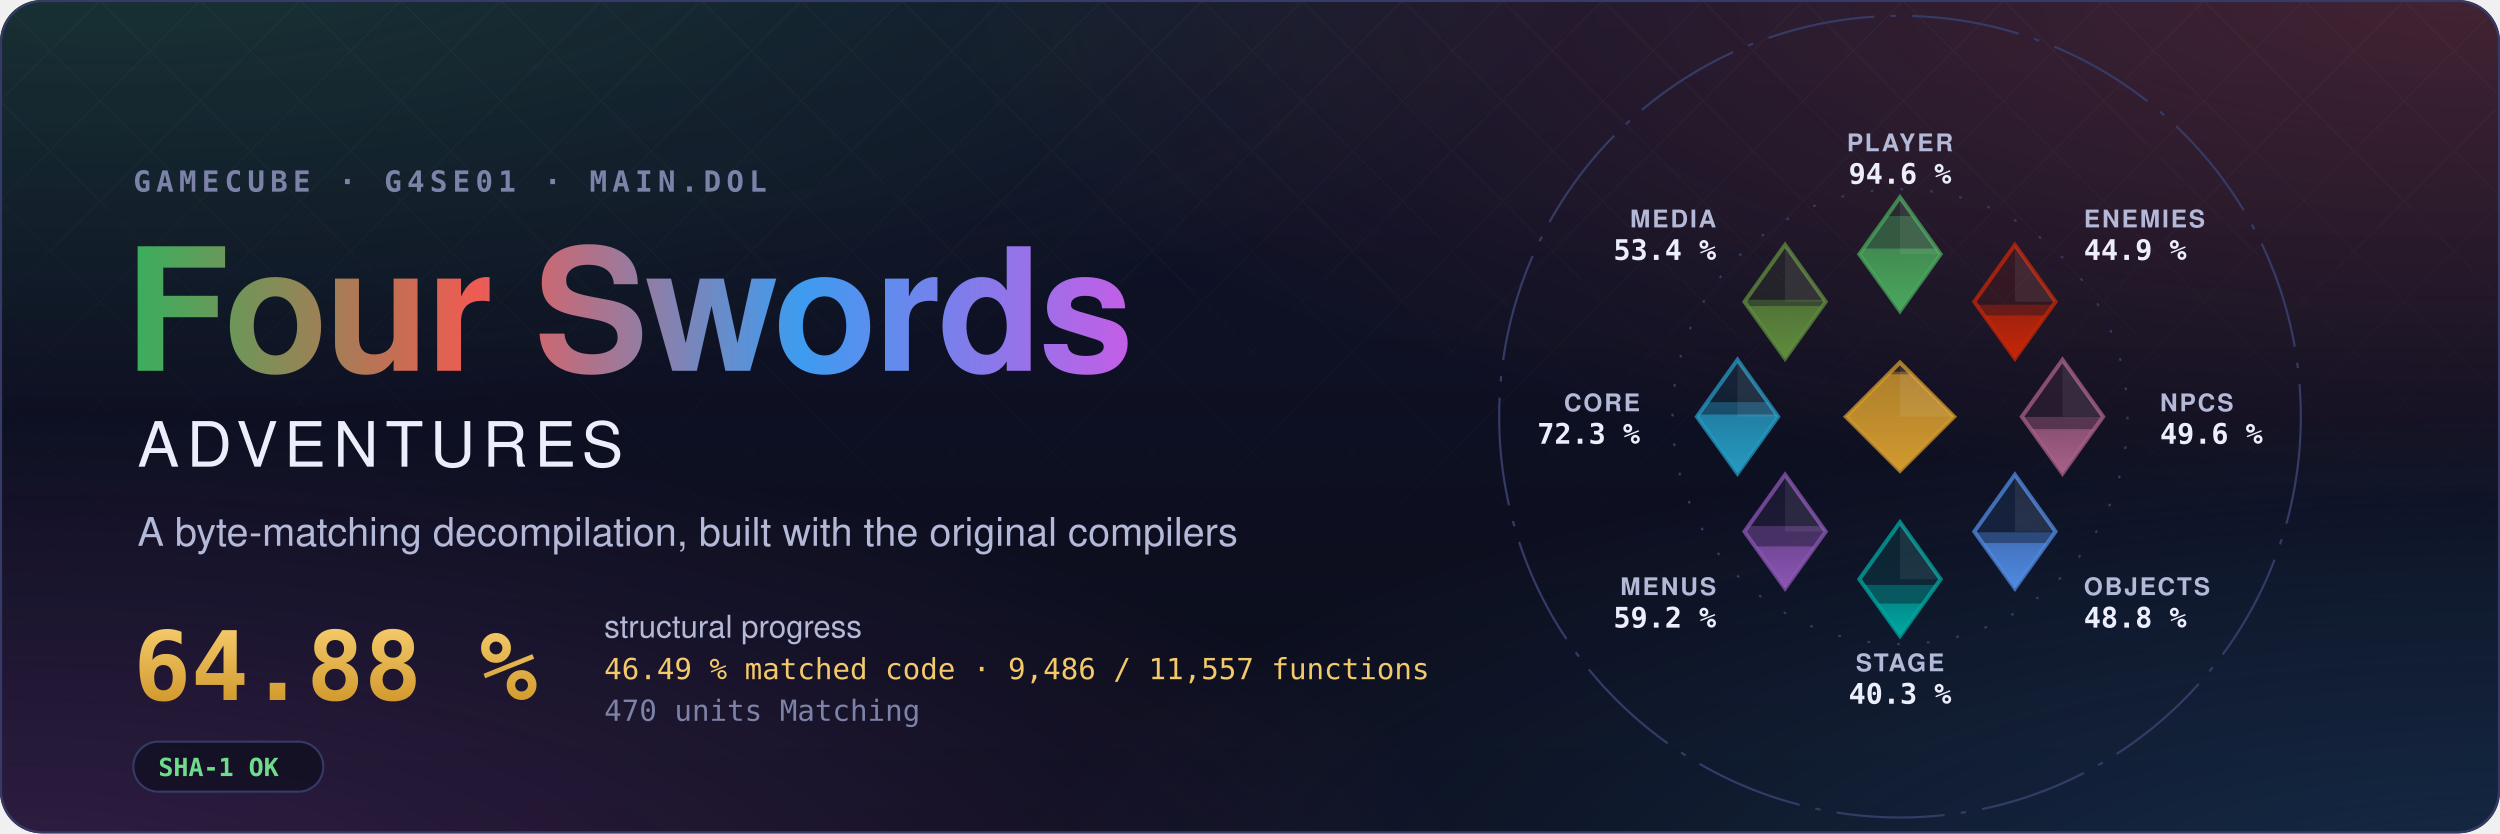
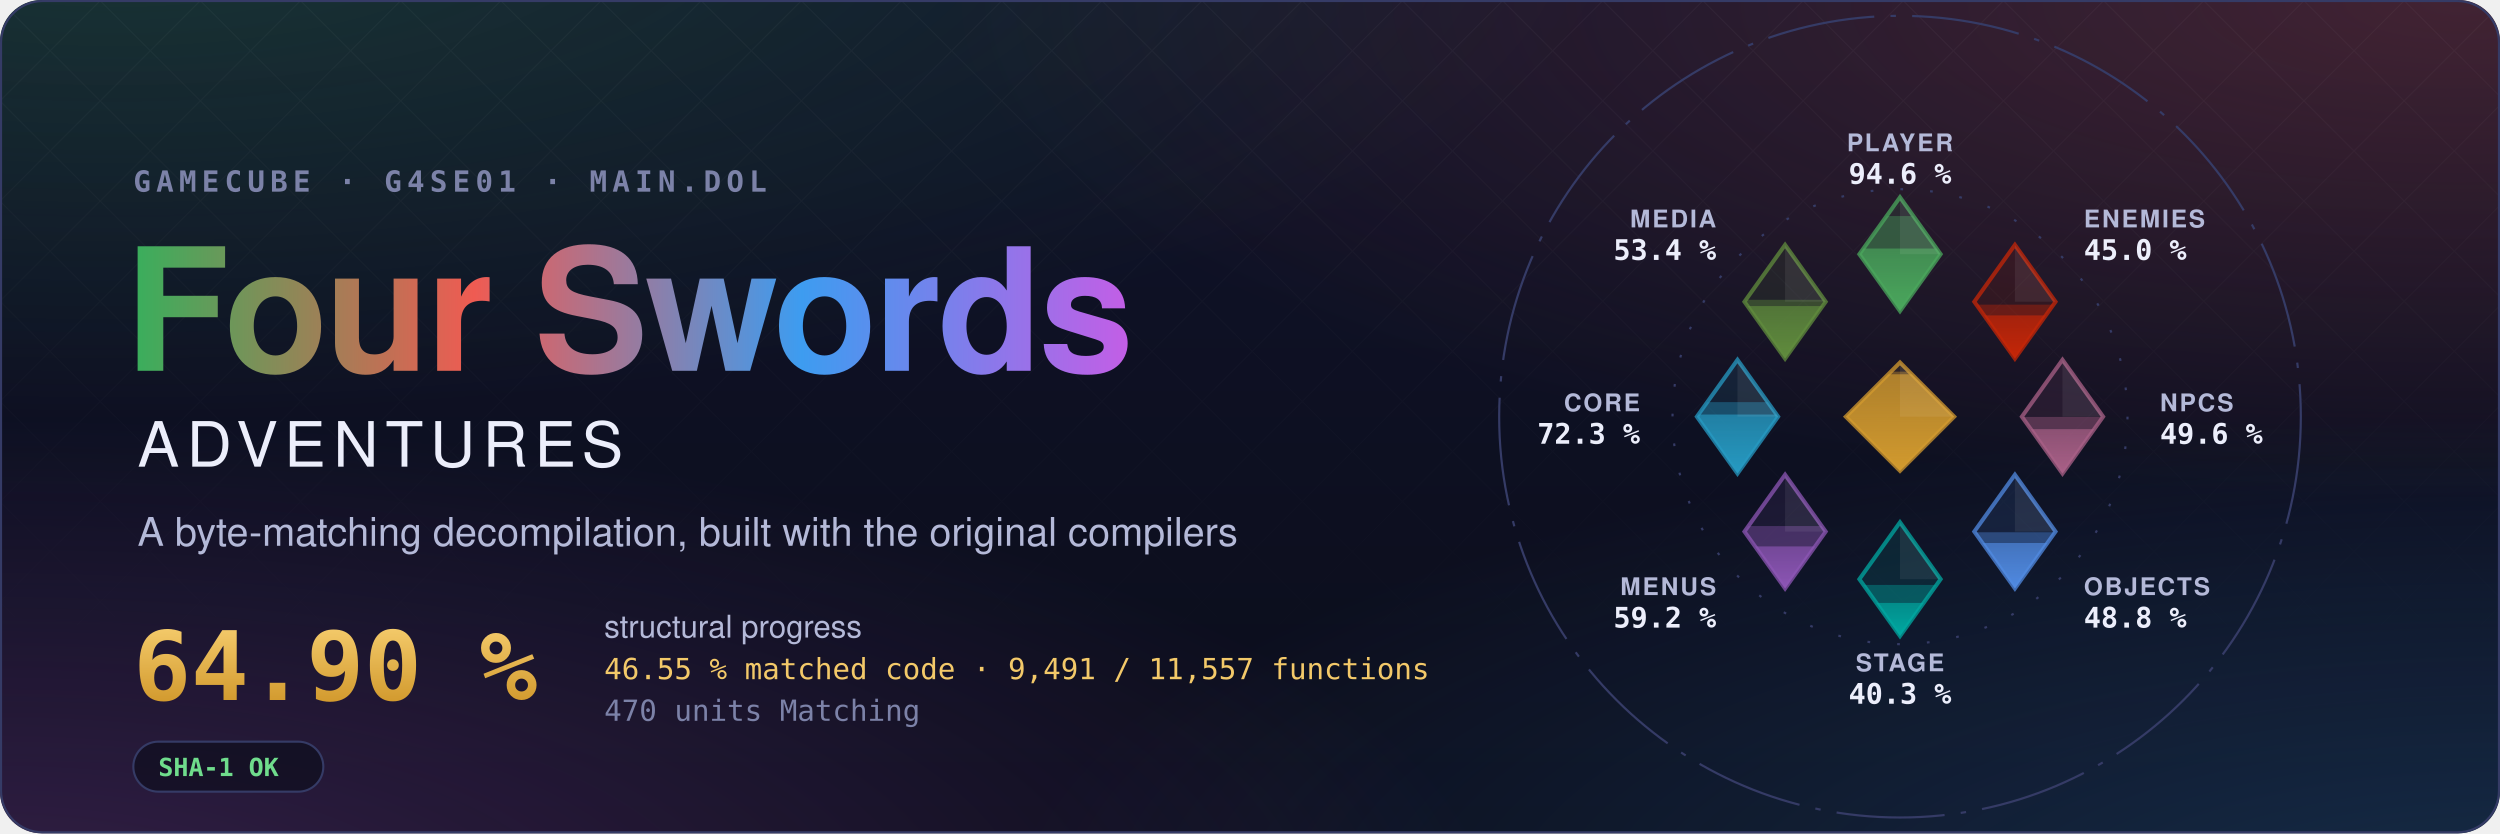
- <svg xmlns="http://www.w3.org/2000/svg" width="1200" height="400" viewBox="0 0 1200 400" role="img" aria-label="Four Swords Adventures decompilation: 64.88 % structural progress, 46.49 % matched code, 9,486 of 11,557 functions">
+ <svg xmlns="http://www.w3.org/2000/svg" width="1200" height="400" viewBox="0 0 1200 400" role="img" aria-label="Four Swords Adventures decompilation: 64.90 % structural progress, 46.55 % matched code, 9,491 of 11,557 functions">
  <style>text { font-family: -apple-system, BlinkMacSystemFont, 'Segoe UI', Helvetica, Arial, sans-serif; } .mono { font-family: ui-monospace, SFMono-Regular, 'SF Mono', Menlo, Consolas, monospace; } .spin { transform-box: fill-box; transform-origin: center; animation: spin 90s linear infinite; } @keyframes spin { to { transform: rotate(360deg); } } .rise { transform-box: fill-box; transform-origin: 50% 100%; animation: rise 1.6s cubic-bezier(.2,.8,.2,1) both; } @keyframes rise { from { transform: scaleY(0); } } @media (prefers-reduced-motion: reduce) { * { animation: none !important; } }</style>
  <defs>
    <radialGradient id="glow0" cx="0.05" cy="-0.1" r="0.6">
      <stop offset="0" stop-color="#3aae5c" stop-opacity="0.22" />
      <stop offset="1" stop-color="#3aae5c" stop-opacity="0" />
    </radialGradient>
    <radialGradient id="glow1" cx="0.98" cy="0.0" r="0.6">
      <stop offset="0" stop-color="#ef5b52" stop-opacity="0.22" />
      <stop offset="1" stop-color="#ef5b52" stop-opacity="0" />
    </radialGradient>
    <radialGradient id="glow2" cx="1.0" cy="1.1" r="0.6">
      <stop offset="0" stop-color="#3d9cf0" stop-opacity="0.22" />
      <stop offset="1" stop-color="#3d9cf0" stop-opacity="0" />
    </radialGradient>
    <radialGradient id="glow3" cx="0.0" cy="1.1" r="0.6">
      <stop offset="0" stop-color="#c35ee6" stop-opacity="0.22" />
      <stop offset="1" stop-color="#c35ee6" stop-opacity="0" />
    </radialGradient>
    <linearGradient id="sky" x1="0" y1="0" x2="0" y2="1">
      <stop offset="0" stop-color="#10132a" />
      <stop offset="1" stop-color="#0b0d1a" />
    </linearGradient>
    <linearGradient id="four" x1="0" y1="0" x2="1" y2="0">
      <stop offset="0" stop-color="#3aae5c" />
      <stop offset="0.34" stop-color="#ef5b52" />
      <stop offset="0.67" stop-color="#3d9cf0" />
      <stop offset="1" stop-color="#c35ee6" />
    </linearGradient>
    <linearGradient id="goldtext" x1="0" y1="0" x2="0" y2="1">
      <stop offset="0" stop-color="#f3c969" />
      <stop offset="1" stop-color="#d29a2e" />
    </linearGradient>
    <pattern id="lattice" width="34" height="34" patternUnits="userSpaceOnUse" patternTransform="rotate(45)">
      <path d="M0 0H34M0 0V34" stroke="#fff" stroke-opacity="0.035" />
    </pattern>
    <linearGradient id="fade" x1="0" y1="0" x2="0" y2="1">
      <stop offset="0" stop-color="#fff" />
      <stop offset="0.8" stop-color="#fff" stop-opacity="0" />
    </linearGradient>
    <mask id="fadeMask">
      <rect width="1200" height="400" fill="url(#fade)" />
    </mask>
    <clipPath id="card">
      <rect width="1200" height="400" rx="20" />
    </clipPath>
  </defs>
  <g clip-path="url(#card)">
    <rect width="1200" height="400" fill="url(#sky)" />
    <rect width="1200" height="400" fill="url(#glow0)" />
    <rect width="1200" height="400" fill="url(#glow1)" />
    <rect width="1200" height="400" fill="url(#glow2)" />
    <rect width="1200" height="400" fill="url(#glow3)" />
    <rect width="1200" height="400" fill="url(#lattice)" mask="url(#fadeMask)" />
  </g>
  <rect x="0.5" y="0.5" width="1199" height="399" rx="20" fill="none" stroke="#353b66" />
  <text x="64" y="92" class="mono" font-size="14" font-weight="600" letter-spacing="0.18em" fill="#7c82a8">GAMECUBE · G4SE01 · MAIN.DOL</text>
  <text x="60" y="178" font-size="82" font-weight="700" letter-spacing="-1.5" fill="url(#four)">Four Swords</text>
  <text x="66" y="224" font-size="30" font-weight="500" letter-spacing="0.12em" fill="#eceefb">ADVENTURES</text>
  <text x="66" y="262" font-size="19" fill="#b4b9d8">A byte-matching decompilation, built with the original compilers</text>
-   <text x="64" y="336" class="mono" font-size="46" font-weight="700" fill="url(#goldtext)">64.88 %</text>
+   <text x="64" y="336" class="mono" font-size="46" font-weight="700" fill="url(#goldtext)">64.90 %</text>
  <text x="290" y="306" font-size="15" fill="#b4b9d8">structural progress</text>
-   <text x="290" y="326" class="mono" font-size="14" fill="#f3c969">46.49 % matched code · 9,486 / 11,557 functions</text>
+   <text x="290" y="326" class="mono" font-size="14" fill="#f3c969">46.55 % matched code · 9,491 / 11,557 functions</text>
  <text x="290" y="346" class="mono" font-size="14" fill="#7c82a8">470 units Matching</text>
  <g transform="translate(64 356)">
    <rect width="91.2" height="24" rx="12" fill="#0b0d1a" fill-opacity="0.6" stroke="#353b66" />
    <text x="12" y="16.5" class="mono" font-size="12" font-weight="600" fill="#6fdc8c">SHA-1 OK</text>
  </g>
  <defs>
    <clipPath id="ec-player">
      <path d="M0 -81L15 -60L0 -39L-15 -60Z" />
    </clipPath>
    <linearGradient id="eg-player" x1="0" y1="1" x2="0" y2="0">
      <stop offset="0" stop-color="#4aa75c" />
      <stop offset="1" stop-color="#4aa75c" stop-opacity="0.65" />
    </linearGradient>
    <clipPath id="ec-enemies">
      <path d="M42.43 -63.43L57.43 -42.43L42.43 -21.43L27.43 -42.43Z" />
    </clipPath>
    <linearGradient id="eg-enemies" x1="0" y1="1" x2="0" y2="0">
      <stop offset="0" stop-color="#c52607" />
      <stop offset="1" stop-color="#c52607" stop-opacity="0.65" />
    </linearGradient>
    <clipPath id="ec-npcs">
      <path d="M60 -21L75 0L60 21L45 0Z" />
    </clipPath>
    <linearGradient id="eg-npcs" x1="0" y1="1" x2="0" y2="0">
      <stop offset="0" stop-color="#a96087" />
      <stop offset="1" stop-color="#a96087" stop-opacity="0.65" />
    </linearGradient>
    <clipPath id="ec-objects">
      <path d="M42.43 21.43L57.43 42.43L42.43 63.43L27.43 42.43Z" />
    </clipPath>
    <linearGradient id="eg-objects" x1="0" y1="1" x2="0" y2="0">
      <stop offset="0" stop-color="#508ae1" />
      <stop offset="1" stop-color="#508ae1" stop-opacity="0.65" />
    </linearGradient>
    <clipPath id="ec-stage">
      <path d="M0 39L15 60L0 81L-15 60Z" />
    </clipPath>
    <linearGradient id="eg-stage" x1="0" y1="1" x2="0" y2="0">
      <stop offset="0" stop-color="#00a8a1" />
      <stop offset="1" stop-color="#00a8a1" stop-opacity="0.65" />
    </linearGradient>
    <clipPath id="ec-menus">
      <path d="M-42.43 21.43L-27.43 42.43L-42.43 63.43L-57.43 42.43Z" />
    </clipPath>
    <linearGradient id="eg-menus" x1="0" y1="1" x2="0" y2="0">
      <stop offset="0" stop-color="#8c55b4" />
      <stop offset="1" stop-color="#8c55b4" stop-opacity="0.65" />
    </linearGradient>
    <clipPath id="ec-core">
      <path d="M-60 -21L-45 0L-60 21L-75 0Z" />
    </clipPath>
    <linearGradient id="eg-core" x1="0" y1="1" x2="0" y2="0">
      <stop offset="0" stop-color="#269ac2" />
      <stop offset="1" stop-color="#269ac2" stop-opacity="0.65" />
    </linearGradient>
    <clipPath id="ec-media">
      <path d="M-42.43 -63.43L-27.43 -42.43L-42.43 -21.43L-57.43 -42.43Z" />
    </clipPath>
    <linearGradient id="eg-media" x1="0" y1="1" x2="0" y2="0">
      <stop offset="0" stop-color="#608c3d" />
      <stop offset="1" stop-color="#608c3d" stop-opacity="0.65" />
    </linearGradient>
    <clipPath id="ec-libs">
      <path d="M0 -20L20 0L0 20L-20 0Z" />
    </clipPath>
    <linearGradient id="eg-libs" x1="0" y1="1" x2="0" y2="0">
      <stop offset="0" stop-color="#d29a2e" />
      <stop offset="1" stop-color="#d29a2e" stop-opacity="0.65" />
    </linearGradient>
  </defs>
  <g transform="translate(912 200) scale(1.3)">
    <circle class="spin" r="148" fill="none" stroke="#353b66" stroke-width="0.8" stroke-dasharray="40 6 2 6" />
    <circle r="84" fill="none" stroke="#353b66" stroke-width="0.8" stroke-dasharray="1 10" />
    <path d="M0 -81L15 -60L0 -39L-15 -60Z" fill="#4aa75c" fill-opacity="0.12" stroke="#4aa75c" stroke-opacity="0.75" stroke-width="1.5" />
    <g clip-path="url(#ec-player)">
      <rect class="rise" style="animation-delay:0.20s" x="-15.0" y="-74.08" width="30" height="35.08" fill="#4aa75c" fill-opacity="0.38" />
    </g>
    <g clip-path="url(#ec-player)">
      <rect class="rise" style="animation-delay:0.20s" x="-15.0" y="-62.09" width="30" height="23.09" fill="url(#eg-player)" />
    </g>
    <path d="M0.0 -81.0L15.0 -60.0L0.0 -60.0Z" fill="#fff" fill-opacity="0.07" />
    <text x="0.0" y="-98.0" text-anchor="middle" font-size="9" font-weight="600" letter-spacing="0.08em" fill="#b4b9d8">PLAYER</text>
    <text x="0.0" y="-86.0" text-anchor="middle" font-size="10.5" font-weight="700" fill="#eceefb" class="mono">94.6 %</text>
    <path d="M42.43 -63.43L57.43 -42.43L42.43 -21.43L27.43 -42.43Z" fill="#c52607" fill-opacity="0.12" stroke="#c52607" stroke-opacity="0.75" stroke-width="1.5" />
    <g clip-path="url(#ec-enemies)">
-       <rect class="rise" style="animation-delay:0.30s" x="27.43" y="-41.34" width="30" height="19.91" fill="#c52607" fill-opacity="0.38" />
+       <rect class="rise" style="animation-delay:0.30s" x="27.43" y="-41.36" width="30" height="19.93" fill="#c52607" fill-opacity="0.38" />
    </g>
    <g clip-path="url(#ec-enemies)">
-       <rect class="rise" style="animation-delay:0.30s" x="27.43" y="-37.37" width="30" height="15.94" fill="url(#eg-enemies)" />
+       <rect class="rise" style="animation-delay:0.30s" x="27.43" y="-37.39" width="30" height="15.96" fill="url(#eg-enemies)" />
    </g>
    <path d="M42.43 -63.43L57.43 -42.43L42.43 -42.43Z" fill="#fff" fill-opacity="0.07" />
    <text x="67.88" y="-69.88" text-anchor="start" font-size="9" font-weight="600" letter-spacing="0.08em" fill="#b4b9d8">ENEMIES</text>
-     <text x="67.88" y="-57.88" text-anchor="start" font-size="10.5" font-weight="700" fill="#eceefb" class="mono">44.9 %</text>
+     <text x="67.88" y="-57.88" text-anchor="start" font-size="10.5" font-weight="700" fill="#eceefb" class="mono">45.0 %</text>
    <path d="M60 -21L75 0L60 21L45 0Z" fill="#a96087" fill-opacity="0.12" stroke="#a96087" stroke-opacity="0.75" stroke-width="1.5" />
    <g clip-path="url(#ec-npcs)">
      <rect class="rise" style="animation-delay:0.40s" x="45.0" y="0.09" width="30" height="20.91" fill="#a96087" fill-opacity="0.38" />
    </g>
    <g clip-path="url(#ec-npcs)">
      <rect class="rise" style="animation-delay:0.40s" x="45.0" y="4.61" width="30" height="16.39" fill="url(#eg-npcs)" />
    </g>
    <path d="M60.0 -21.0L75.0 0.0L60.0 0.0Z" fill="#fff" fill-opacity="0.07" />
    <text x="96.0" y="-2.0" text-anchor="start" font-size="9" font-weight="600" letter-spacing="0.08em" fill="#b4b9d8">NPCS</text>
    <text x="96.0" y="10.0" text-anchor="start" font-size="10.5" font-weight="700" fill="#eceefb" class="mono">49.6 %</text>
    <path d="M42.43 21.43L57.43 42.43L42.43 63.43L27.43 42.43Z" fill="#508ae1" fill-opacity="0.12" stroke="#508ae1" stroke-opacity="0.75" stroke-width="1.5" />
    <g clip-path="url(#ec-objects)">
      <rect class="rise" style="animation-delay:0.50s" x="27.43" y="42.68" width="30" height="20.75" fill="#508ae1" fill-opacity="0.38" />
    </g>
    <g clip-path="url(#ec-objects)">
-       <rect class="rise" style="animation-delay:0.50s" x="27.43" y="46.66" width="30" height="16.77" fill="url(#eg-objects)" />
+       <rect class="rise" style="animation-delay:0.50s" x="27.43" y="46.64" width="30" height="16.79" fill="url(#eg-objects)" />
    </g>
    <path d="M42.43 21.43L57.43 42.43L42.43 42.43Z" fill="#fff" fill-opacity="0.07" />
    <text x="67.88" y="65.88" text-anchor="start" font-size="9" font-weight="600" letter-spacing="0.08em" fill="#b4b9d8">OBJECTS</text>
    <text x="67.88" y="77.88" text-anchor="start" font-size="10.5" font-weight="700" fill="#eceefb" class="mono">48.8 %</text>
    <path d="M0 39L15 60L0 81L-15 60Z" fill="#00a8a1" fill-opacity="0.12" stroke="#00a8a1" stroke-opacity="0.75" stroke-width="1.5" />
    <g clip-path="url(#ec-stage)">
      <rect class="rise" style="animation-delay:0.60s" x="-15.0" y="62.14" width="30" height="18.86" fill="#00a8a1" fill-opacity="0.38" />
    </g>
    <g clip-path="url(#ec-stage)">
-       <rect class="rise" style="animation-delay:0.60s" x="-15.0" y="69.02" width="30" height="11.98" fill="url(#eg-stage)" />
+       <rect class="rise" style="animation-delay:0.60s" x="-15.0" y="68.78" width="30" height="12.22" fill="url(#eg-stage)" />
    </g>
    <path d="M0.0 39.0L15.0 60.0L0.0 60.0Z" fill="#fff" fill-opacity="0.07" />
    <text x="0.0" y="94.0" text-anchor="middle" font-size="9" font-weight="600" letter-spacing="0.08em" fill="#b4b9d8">STAGE</text>
    <text x="0.0" y="106.0" text-anchor="middle" font-size="10.5" font-weight="700" fill="#eceefb" class="mono">40.3 %</text>
    <path d="M-42.43 21.43L-27.43 42.43L-42.43 63.43L-57.43 42.43Z" fill="#8c55b4" fill-opacity="0.12" stroke="#8c55b4" stroke-opacity="0.75" stroke-width="1.5" />
    <g clip-path="url(#ec-menus)">
      <rect class="rise" style="animation-delay:0.70s" x="-57.43" y="40.40" width="30" height="23.03" fill="#8c55b4" fill-opacity="0.38" />
    </g>
    <g clip-path="url(#ec-menus)">
      <rect class="rise" style="animation-delay:0.70s" x="-57.43" y="47.90" width="30" height="15.53" fill="url(#eg-menus)" />
    </g>
    <path d="M-42.43 21.43L-27.43 42.43L-42.43 42.43Z" fill="#fff" fill-opacity="0.07" />
    <text x="-67.88" y="65.88" text-anchor="end" font-size="9" font-weight="600" letter-spacing="0.08em" fill="#b4b9d8">MENUS</text>
    <text x="-67.88" y="77.88" text-anchor="end" font-size="10.5" font-weight="700" fill="#eceefb" class="mono">59.2 %</text>
    <path d="M-60 -21L-45 0L-60 21L-75 0Z" fill="#269ac2" fill-opacity="0.12" stroke="#269ac2" stroke-opacity="0.75" stroke-width="1.5" />
    <g clip-path="url(#ec-core)">
      <rect class="rise" style="animation-delay:0.80s" x="-75.0" y="-5.37" width="30" height="26.37" fill="#269ac2" fill-opacity="0.38" />
    </g>
    <g clip-path="url(#ec-core)">
      <rect class="rise" style="animation-delay:0.80s" x="-75.0" y="-0.79" width="30" height="21.79" fill="url(#eg-core)" />
    </g>
    <path d="M-60.0 -21.0L-45.0 0.0L-60.0 0.0Z" fill="#fff" fill-opacity="0.07" />
    <text x="-96.0" y="-2.0" text-anchor="end" font-size="9" font-weight="600" letter-spacing="0.08em" fill="#b4b9d8">CORE</text>
    <text x="-96.0" y="10.0" text-anchor="end" font-size="10.5" font-weight="700" fill="#eceefb" class="mono">72.3 %</text>
    <path d="M-42.43 -63.43L-27.43 -42.43L-42.43 -21.43L-57.43 -42.43Z" fill="#608c3d" fill-opacity="0.12" stroke="#608c3d" stroke-opacity="0.75" stroke-width="1.5" />
    <g clip-path="url(#ec-media)">
      <rect class="rise" style="animation-delay:0.90s" x="-57.43" y="-43.16" width="30" height="21.73" fill="#608c3d" fill-opacity="0.38" />
    </g>
    <g clip-path="url(#ec-media)">
      <rect class="rise" style="animation-delay:0.90s" x="-57.43" y="-40.83" width="30" height="19.40" fill="url(#eg-media)" />
    </g>
    <path d="M-42.43 -63.43L-27.43 -42.43L-42.43 -42.43Z" fill="#fff" fill-opacity="0.07" />
    <text x="-67.88" y="-69.88" text-anchor="end" font-size="9" font-weight="600" letter-spacing="0.08em" fill="#b4b9d8">MEDIA</text>
    <text x="-67.88" y="-57.88" text-anchor="end" font-size="10.5" font-weight="700" fill="#eceefb" class="mono">53.4 %</text>
    <path d="M0 -20L20 0L0 20L-20 0Z" fill="#d29a2e" fill-opacity="0.12" stroke="#d29a2e" stroke-opacity="0.75" stroke-width="1.5" />
    <g clip-path="url(#ec-libs)">
      <rect class="rise" style="animation-delay:1.00s" x="-20" y="-16.62" width="40" height="36.62" fill="#d29a2e" fill-opacity="0.38" />
    </g>
    <g clip-path="url(#ec-libs)">
      <rect class="rise" style="animation-delay:1.00s" x="-20" y="-15.65" width="40" height="35.65" fill="url(#eg-libs)" />
    </g>
    <path d="M0 -20L20 0L0 0Z" fill="#fff" fill-opacity="0.07" />
  </g>
</svg>
